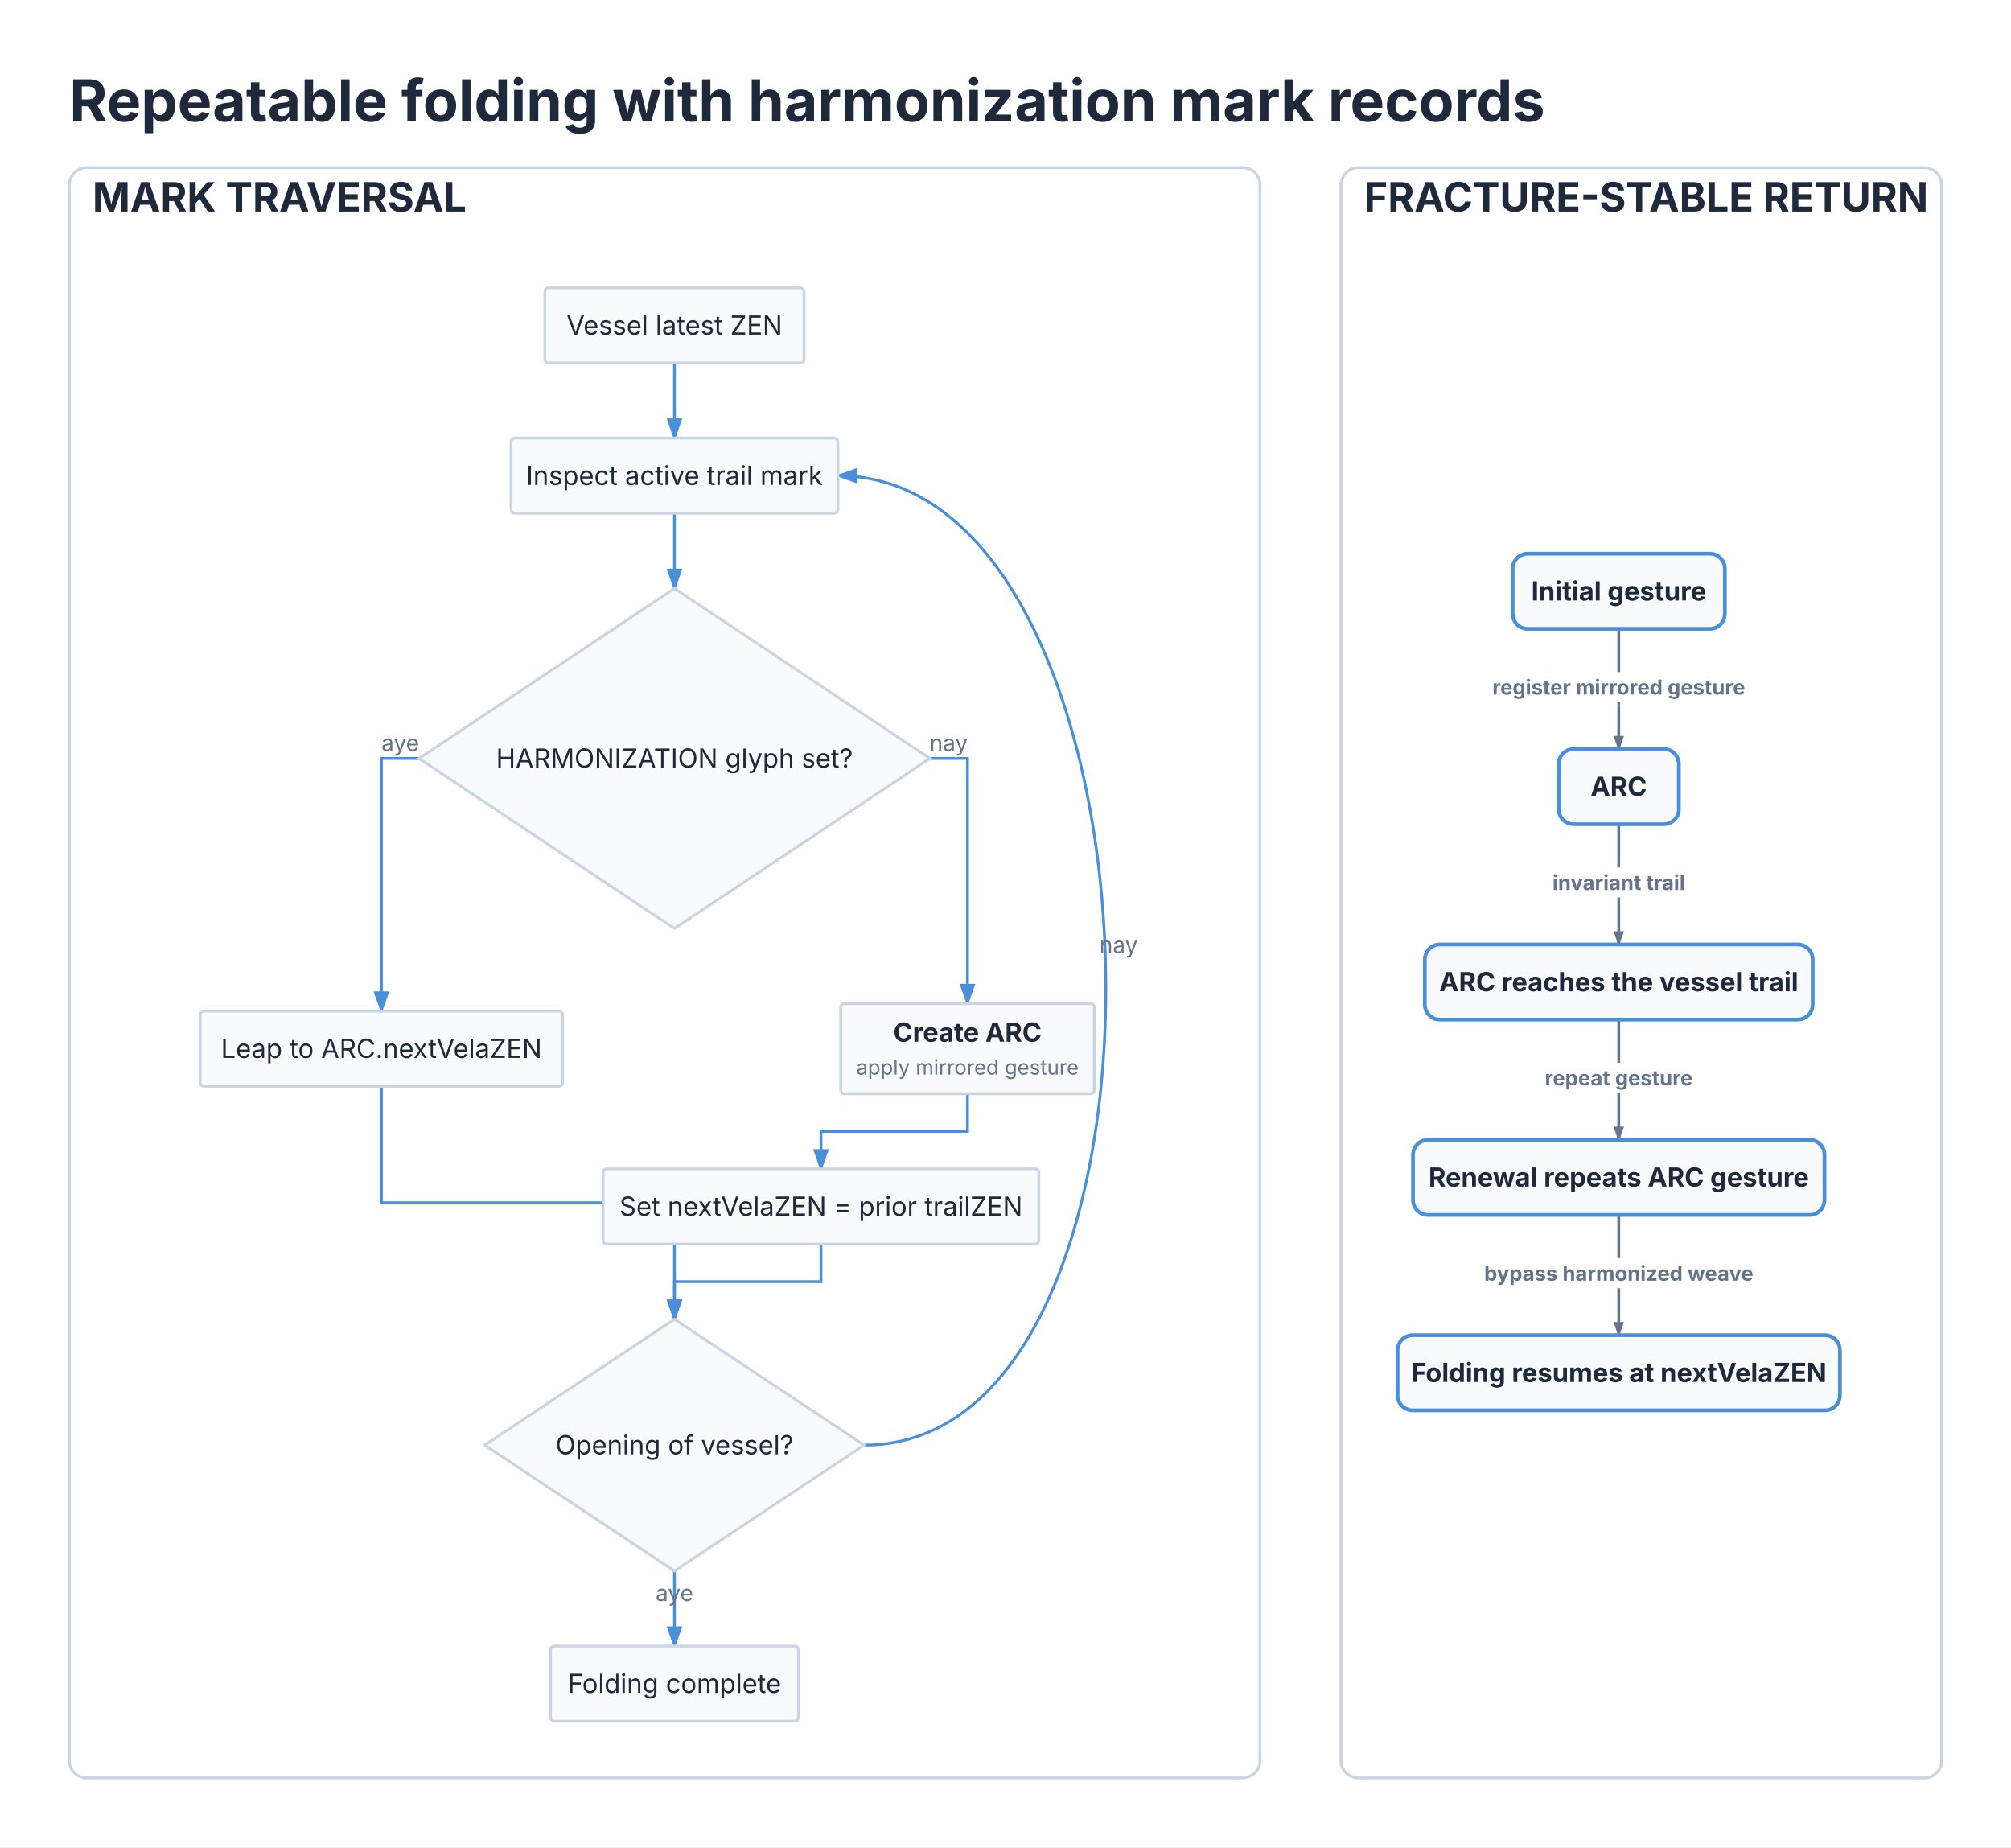
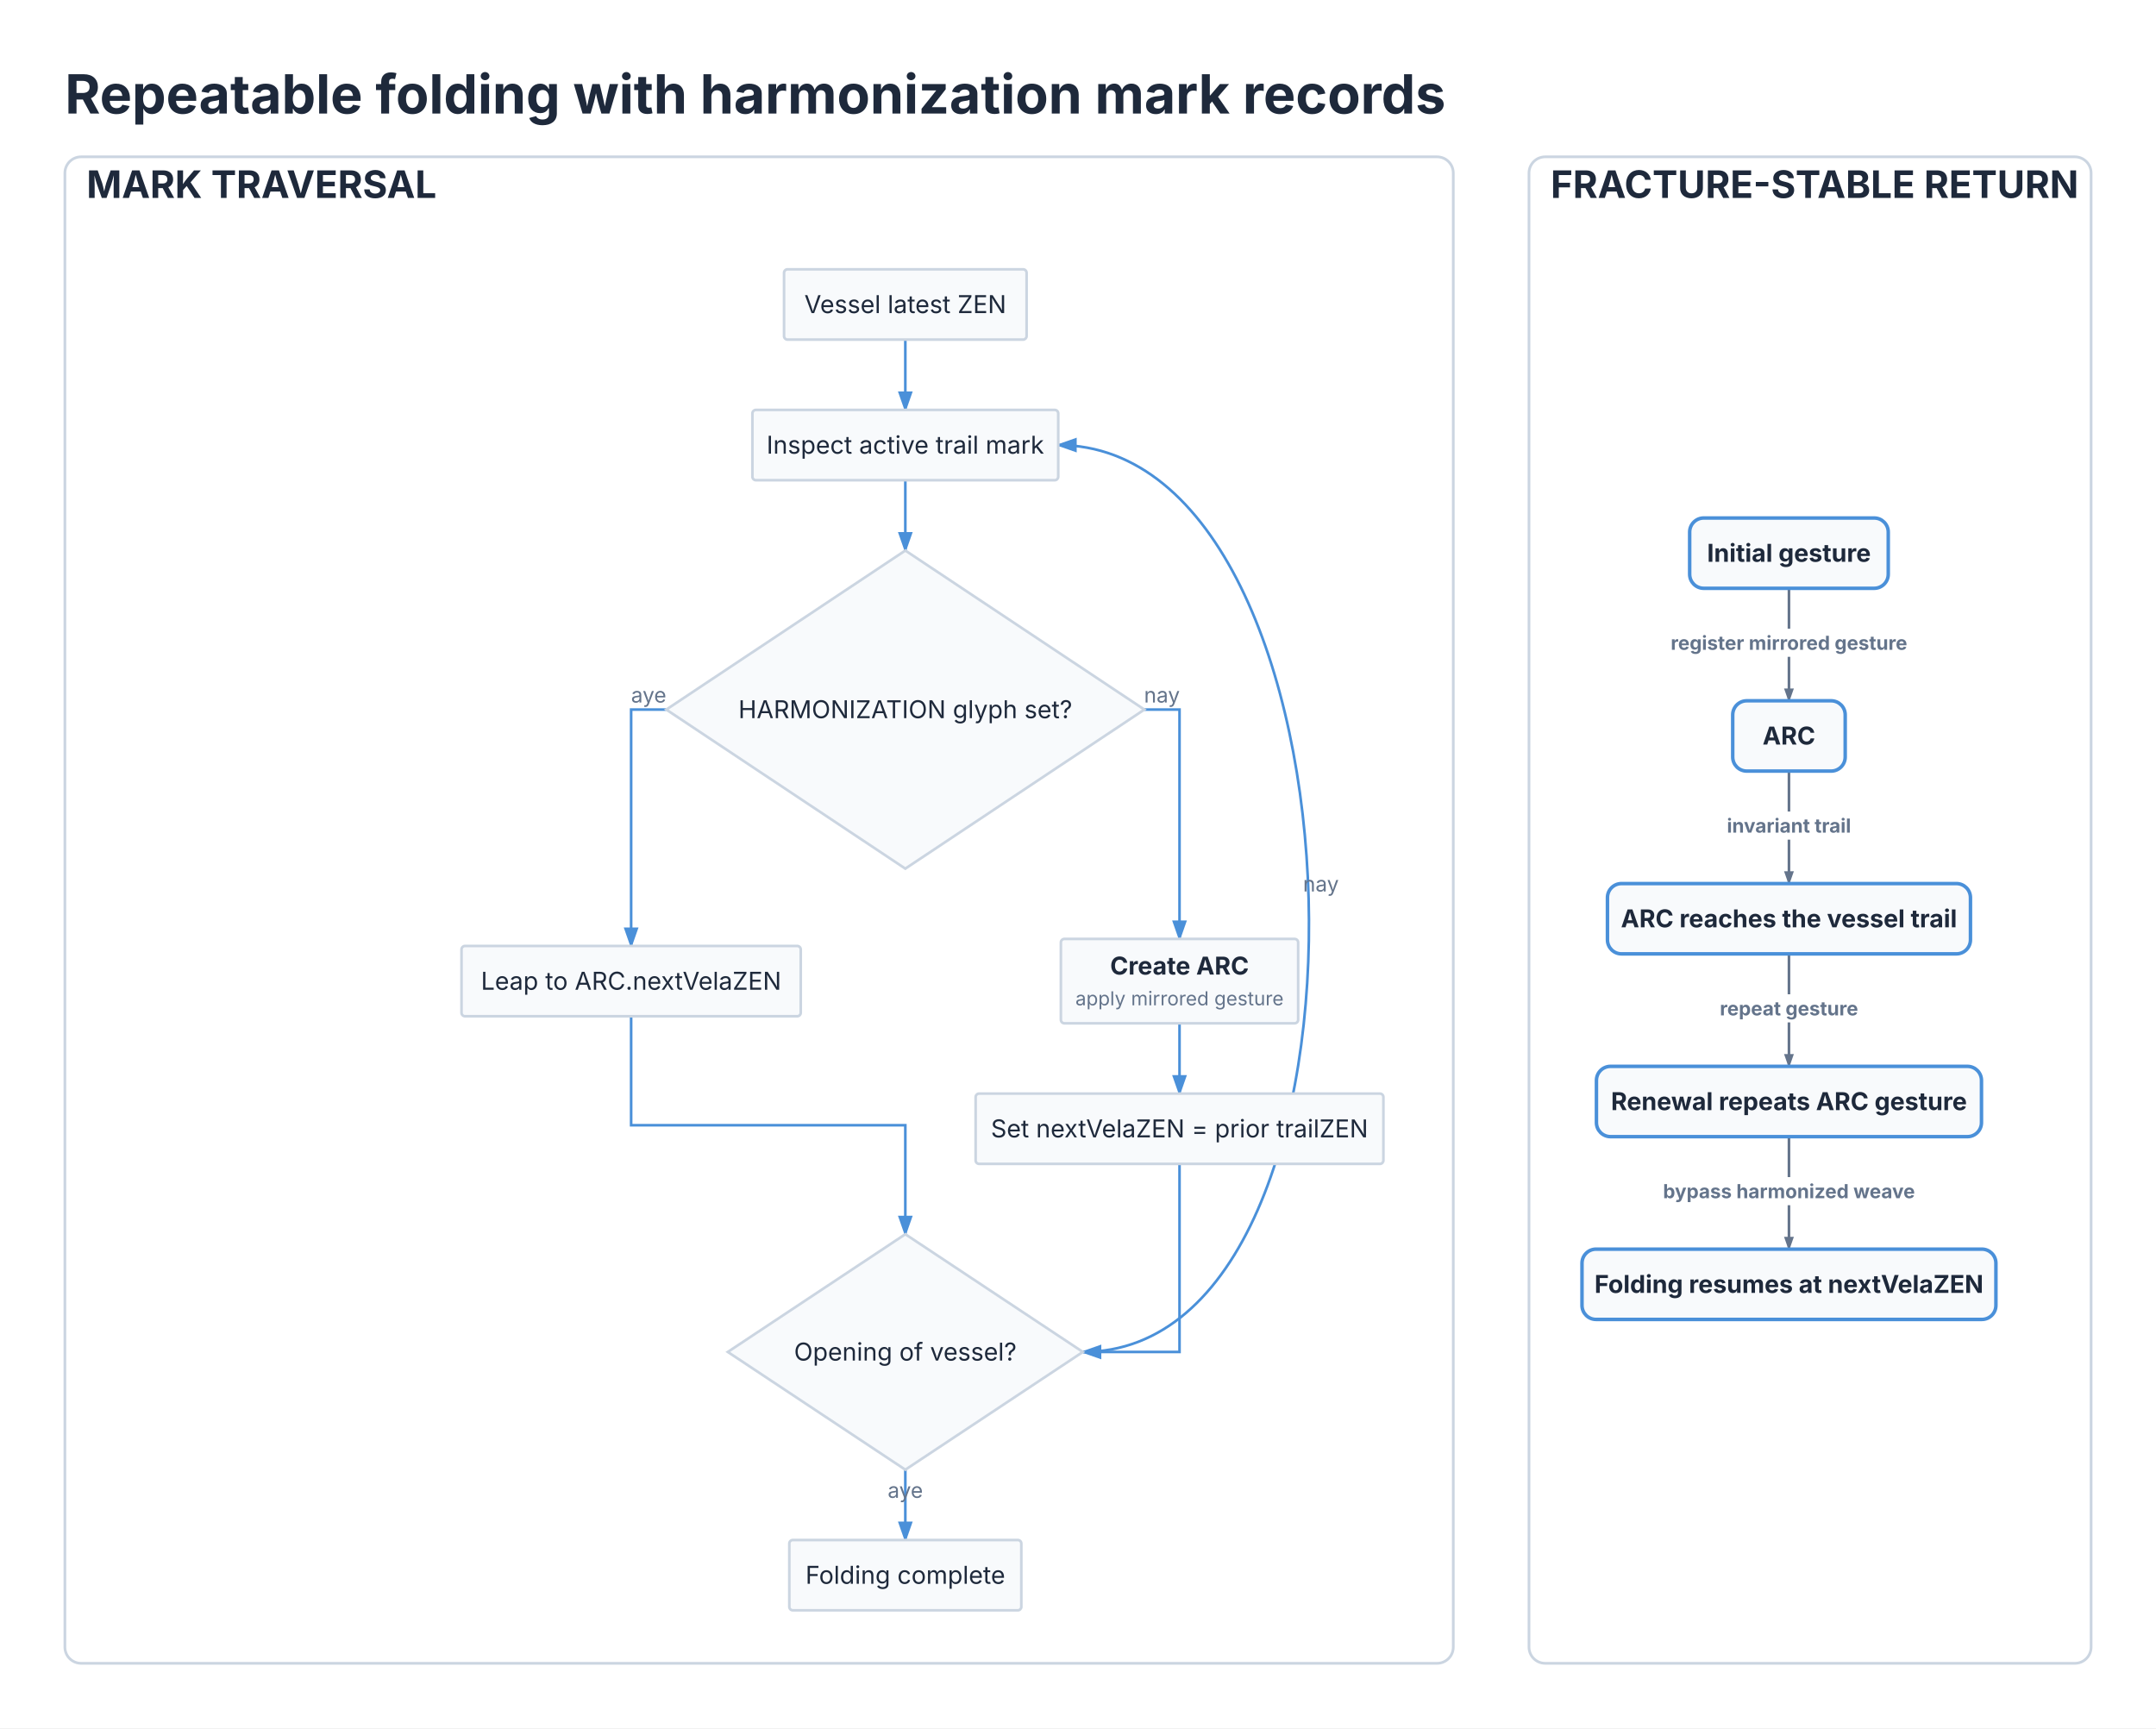
- <svg xmlns="http://www.w3.org/2000/svg" viewBox="0 0 695.913 639.15" width="695.913" height="639.15">
+ <svg xmlns="http://www.w3.org/2000/svg" viewBox="0 0 797.313 639.15" width="797.313" height="639.15">
  <defs>
    <marker id="triton-arrow" markerWidth="8" markerHeight="5.6" refX="7" refY="2.8" orient="auto">
      <polygon points="0 0, 8 2.8, 0 5.6" fill="#4A90D9" />
    </marker>
    <marker id="dsgraph-arrow" markerWidth="8" markerHeight="5.6" refX="7" refY="2.8" orient="auto" markerUnits="userSpaceOnUse">
      <polygon points="0 0, 8 2.8, 0 5.6" fill="#64748B" />
    </marker>
    <marker id="dsgraph-arrow-active" markerWidth="8" markerHeight="5.6" refX="7" refY="2.8" orient="auto" markerUnits="userSpaceOnUse">
      <polygon points="0 0, 8 2.8, 0 5.6" fill="#4A90D9" />
    </marker>
  </defs>
-   <rect x="0" y="0" width="695.913" height="639.15" fill="#FFFFFF" />
+   <rect x="0" y="0" width="797.313" height="639.15" fill="#FFFFFF" />
  <text x="24" y="42" font-size="20" font-family="Inter, system-ui, -apple-system, sans-serif" fill="#1E293B" font-weight="bold">Repeatable folding with harmonization mark records</text>
-   <rect x="24" y="58" width="412.04" height="557.15" fill="#FFFFFF" stroke="#CBD5E1" stroke-width="1" rx="6" />
-   <rect x="464.04" y="58" width="207.873" height="557.15" fill="#FFFFFF" stroke="#CBD5E1" stroke-width="1" rx="6" />
+   <rect x="24" y="58" width="513.44" height="557.15" fill="#FFFFFF" stroke="#CBD5E1" stroke-width="1" rx="6" />
+   <rect x="565.44" y="58" width="207.873" height="557.15" fill="#FFFFFF" stroke="#CBD5E1" stroke-width="1" rx="6" />
  <text x="32" y="73.2" font-size="14" font-family="Inter, system-ui, -apple-system, sans-serif" fill="#1E293B" text-anchor="start" font-weight="bold">MARK TRAVERSAL</text>
  <g transform="translate(28, 84) scale(0.65)">
-     <path d="M 316 64 L 316 104" stroke="#4A90D9" stroke-width="1.5" fill="none" marker-end="url(#triton-arrow)" />
-     <path d="M 316 144 L 316 184" stroke="#4A90D9" stroke-width="1.5" fill="none" marker-end="url(#triton-arrow)" />
-     <path d="M 180 274.5 L 160 274.5 L 160 409" stroke="#4A90D9" stroke-width="1.5" fill="none" marker-end="url(#triton-arrow)" />
-     <text x="170" y="270.5" font-size="12" font-family="Inter, system-ui, -apple-system, sans-serif" fill="#64748B" text-anchor="middle">aye</text>
-     <path d="M 452 274.5 L 472 274.5 L 472 405" stroke="#4A90D9" stroke-width="1.5" fill="none" marker-end="url(#triton-arrow)" />
-     <text x="462" y="270.5" font-size="12" font-family="Inter, system-ui, -apple-system, sans-serif" fill="#64748B" text-anchor="middle">nay</text>
-     <path d="M 472 453 L 472 473 L 394 473 L 394 493" stroke="#4A90D9" stroke-width="1.5" fill="none" marker-end="url(#triton-arrow)" />
-     <path d="M 160 449 L 160 511 L 316 511 L 316 573" stroke="#4A90D9" stroke-width="1.5" fill="none" marker-end="url(#triton-arrow)" />
-     <path d="M 394 533 L 394 553 L 316 553 L 316 573" stroke="#4A90D9" stroke-width="1.5" fill="none" marker-end="url(#triton-arrow)" />
-     <path d="M 417 640 C 597.6 640, 583.6 124, 403 124" stroke="#4A90D9" stroke-width="1.5" fill="none" marker-end="url(#triton-arrow)" />
-     <text x="552.45" y="378" font-size="12" font-family="Inter, system-ui, -apple-system, sans-serif" fill="#64748B" text-anchor="middle">nay</text>
-     <path d="M 316 707 L 316 747" stroke="#4A90D9" stroke-width="1.5" fill="none" marker-end="url(#triton-arrow)" />
-     <text x="316" y="723" font-size="12" font-family="Inter, system-ui, -apple-system, sans-serif" fill="#64748B" text-anchor="middle">aye</text>
+     <path d="M 472 64 L 472 104" stroke="#4A90D9" stroke-width="1.5" fill="none" marker-end="url(#triton-arrow)" />
+     <path d="M 472 144 L 472 184" stroke="#4A90D9" stroke-width="1.5" fill="none" marker-end="url(#triton-arrow)" />
+     <path d="M 336 274.5 L 316 274.5 L 316 409" stroke="#4A90D9" stroke-width="1.5" fill="none" marker-end="url(#triton-arrow)" />
+     <text x="326" y="270.5" font-size="12" font-family="Inter, system-ui, -apple-system, sans-serif" fill="#64748B" text-anchor="middle">aye</text>
+     <path d="M 608 274.5 L 628 274.5 L 628 405" stroke="#4A90D9" stroke-width="1.5" fill="none" marker-end="url(#triton-arrow)" />
+     <text x="618" y="270.5" font-size="12" font-family="Inter, system-ui, -apple-system, sans-serif" fill="#64748B" text-anchor="middle">nay</text>
+     <path d="M 628 453 L 628 493" stroke="#4A90D9" stroke-width="1.5" fill="none" marker-end="url(#triton-arrow)" />
+     <path d="M 316 449 L 316 511 L 472 511 L 472 573" stroke="#4A90D9" stroke-width="1.5" fill="none" marker-end="url(#triton-arrow)" />
+     <path d="M 628 533 L 628 640 L 573 640" stroke="#4A90D9" stroke-width="1.5" fill="none" marker-end="url(#triton-arrow)" />
+     <path d="M 573 640 C 753.6 640, 739.6 124, 559 124" stroke="#4A90D9" stroke-width="1.5" fill="none" marker-end="url(#triton-arrow)" />
+     <text x="708.45" y="378" font-size="12" font-family="Inter, system-ui, -apple-system, sans-serif" fill="#64748B" text-anchor="middle">nay</text>
+     <path d="M 472 707 L 472 747" stroke="#4A90D9" stroke-width="1.5" fill="none" marker-end="url(#triton-arrow)" />
+     <text x="472" y="723" font-size="12" font-family="Inter, system-ui, -apple-system, sans-serif" fill="#64748B" text-anchor="middle">aye</text>
    <g id="start">
-       <rect x="247" y="24" width="138" height="40" fill="#F8FAFC" stroke="#CBD5E1" stroke-width="1.5" rx="2" />
-       <text x="316" y="48.9" font-size="14" font-family="Inter, system-ui, -apple-system, sans-serif" fill="#1E293B" text-anchor="middle">Vessel latest ZEN</text>
+       <rect x="403" y="24" width="138" height="40" fill="#F8FAFC" stroke="#CBD5E1" stroke-width="1.5" rx="2" />
+       <text x="472" y="48.9" font-size="14" font-family="Inter, system-ui, -apple-system, sans-serif" fill="#1E293B" text-anchor="middle">Vessel latest ZEN</text>
    </g>
    <g id="read">
-       <rect x="229" y="104" width="174" height="40" fill="#F8FAFC" stroke="#CBD5E1" stroke-width="1.5" rx="2" />
-       <text x="316" y="128.9" font-size="14" font-family="Inter, system-ui, -apple-system, sans-serif" fill="#1E293B" text-anchor="middle">Inspect active trail mark</text>
+       <rect x="385" y="104" width="174" height="40" fill="#F8FAFC" stroke="#CBD5E1" stroke-width="1.5" rx="2" />
+       <text x="472" y="128.9" font-size="14" font-family="Inter, system-ui, -apple-system, sans-serif" fill="#1E293B" text-anchor="middle">Inspect active trail mark</text>
    </g>
    <g id="flag">
-       <path d="M 316 184 L 452 274.5 L 316 365 L 180 274.5 Z" stroke="#CBD5E1" stroke-width="1.5" fill="#F8FAFC" />
-       <text x="316" y="279.4" font-size="14" font-family="Inter, system-ui, -apple-system, sans-serif" fill="#1E293B" text-anchor="middle">HARMONIZATION glyph set?</text>
+       <path d="M 472 184 L 608 274.5 L 472 365 L 336 274.5 Z" stroke="#CBD5E1" stroke-width="1.5" fill="#F8FAFC" />
+       <text x="472" y="279.4" font-size="14" font-family="Inter, system-ui, -apple-system, sans-serif" fill="#1E293B" text-anchor="middle">HARMONIZATION glyph set?</text>
    </g>
    <g id="skip">
-       <rect x="63.5" y="409" width="193" height="40" fill="#F8FAFC" stroke="#CBD5E1" stroke-width="1.5" rx="2" />
-       <text x="160" y="433.9" font-size="14" font-family="Inter, system-ui, -apple-system, sans-serif" fill="#1E293B" text-anchor="middle">Leap to ARC.nextVelaZEN</text>
+       <rect x="219.5" y="409" width="193" height="40" fill="#F8FAFC" stroke="#CBD5E1" stroke-width="1.5" rx="2" />
+       <text x="316" y="433.9" font-size="14" font-family="Inter, system-ui, -apple-system, sans-serif" fill="#1E293B" text-anchor="middle">Leap to ARC.nextVelaZEN</text>
    </g>
    <g id="compensate">
-       <rect x="404.5" y="405" width="135" height="48" fill="#F8FAFC" stroke="#CBD5E1" stroke-width="1.5" rx="2" />
-       <text x="472" y="425.28" font-size="14" font-family="Inter, system-ui, -apple-system, sans-serif" fill="#1E293B" text-anchor="middle" font-weight="bold">Create ARC</text>
-       <text x="472" y="442.78" font-size="11" font-family="Inter, system-ui, -apple-system, sans-serif" fill="#64748B" text-anchor="middle">apply mirrored gesture</text>
+       <rect x="560.5" y="405" width="135" height="48" fill="#F8FAFC" stroke="#CBD5E1" stroke-width="1.5" rx="2" />
+       <text x="628" y="425.28" font-size="14" font-family="Inter, system-ui, -apple-system, sans-serif" fill="#1E293B" text-anchor="middle" font-weight="bold">Create ARC</text>
+       <text x="628" y="442.78" font-size="11" font-family="Inter, system-ui, -apple-system, sans-serif" fill="#64748B" text-anchor="middle">apply mirrored gesture</text>
    </g>
    <g id="previous">
-       <rect x="278" y="493" width="232" height="40" fill="#F8FAFC" stroke="#CBD5E1" stroke-width="1.5" rx="2" />
-       <text x="394" y="517.9" font-size="14" font-family="Inter, system-ui, -apple-system, sans-serif" fill="#1E293B" text-anchor="middle">Set nextVelaZEN = prior trailZEN</text>
+       <rect x="512" y="493" width="232" height="40" fill="#F8FAFC" stroke="#CBD5E1" stroke-width="1.5" rx="2" />
+       <text x="628" y="517.9" font-size="14" font-family="Inter, system-ui, -apple-system, sans-serif" fill="#1E293B" text-anchor="middle">Set nextVelaZEN = prior trailZEN</text>
    </g>
    <g id="done">
-       <path d="M 316 573 L 417 640 L 316 707 L 215 640 Z" stroke="#CBD5E1" stroke-width="1.5" fill="#F8FAFC" />
-       <text x="316" y="644.9" font-size="14" font-family="Inter, system-ui, -apple-system, sans-serif" fill="#1E293B" text-anchor="middle">Opening of vessel?</text>
+       <path d="M 472 573 L 573 640 L 472 707 L 371 640 Z" stroke="#CBD5E1" stroke-width="1.5" fill="#F8FAFC" />
+       <text x="472" y="644.9" font-size="14" font-family="Inter, system-ui, -apple-system, sans-serif" fill="#1E293B" text-anchor="middle">Opening of vessel?</text>
    </g>
    <g id="finish">
-       <rect x="250" y="747" width="132" height="40" fill="#F8FAFC" stroke="#CBD5E1" stroke-width="1.5" rx="2" />
-       <text x="316" y="771.9" font-size="14" font-family="Inter, system-ui, -apple-system, sans-serif" fill="#1E293B" text-anchor="middle">Folding complete</text>
+       <rect x="406" y="747" width="132" height="40" fill="#F8FAFC" stroke="#CBD5E1" stroke-width="1.5" rx="2" />
+       <text x="472" y="771.9" font-size="14" font-family="Inter, system-ui, -apple-system, sans-serif" fill="#1E293B" text-anchor="middle">Folding complete</text>
    </g>
  </g>
-   <text x="472.04" y="73.2" font-size="14" font-family="Inter, system-ui, -apple-system, sans-serif" fill="#1E293B" text-anchor="start" font-weight="bold">FRACTURE-STABLE RETURN</text>
-   <g transform="translate(468.04, 175.975) scale(0.65)">
+   <text x="573.44" y="73.2" font-size="14" font-family="Inter, system-ui, -apple-system, sans-serif" fill="#1E293B" text-anchor="start" font-weight="bold">FRACTURE-STABLE RETURN</text>
+   <g transform="translate(569.44, 175.975) scale(0.65)">
    <path d="M 141.75 64 L 141.75 128" stroke="#64748B" stroke-width="1.5" fill="none" marker-end="url(#dsgraph-arrow)" />
    <path d="M 141.75 168 L 141.75 232" stroke="#64748B" stroke-width="1.5" fill="none" marker-end="url(#dsgraph-arrow)" />
    <path d="M 141.75 272 L 141.75 336" stroke="#64748B" stroke-width="1.5" fill="none" marker-end="url(#dsgraph-arrow)" />
    <path d="M 141.75 376 L 141.75 440" stroke="#64748B" stroke-width="1.5" fill="none" marker-end="url(#dsgraph-arrow)" />
    <rect x="76.776" y="87" width="129.945" height="16" fill="#FFFFFF" stroke="#FFFFFF" stroke-width="0" rx="3" />
    <text x="141.748" y="99" font-size="11" font-family="Inter, system-ui, -apple-system, sans-serif" fill="#64748B" text-anchor="middle" font-weight="bold">register mirrored gesture</text>
    <rect x="105.903" y="191" width="71.691" height="16" fill="#FFFFFF" stroke="#FFFFFF" stroke-width="0" rx="3" />
    <text x="141.748" y="203" font-size="11" font-family="Inter, system-ui, -apple-system, sans-serif" fill="#64748B" text-anchor="middle" font-weight="bold">invariant trail</text>
    <rect x="101.58" y="295" width="80.337" height="16" fill="#FFFFFF" stroke="#FFFFFF" stroke-width="0" rx="3" />
    <text x="141.748" y="307" font-size="11" font-family="Inter, system-ui, -apple-system, sans-serif" fill="#64748B" text-anchor="middle" font-weight="bold">repeat gesture</text>
    <rect x="72.496" y="399" width="138.505" height="16" fill="#FFFFFF" stroke="#FFFFFF" stroke-width="0" rx="3" />
    <text x="141.748" y="411" font-size="11" font-family="Inter, system-ui, -apple-system, sans-serif" fill="#64748B" text-anchor="middle" font-weight="bold">bypass harmonized weave</text>
    <rect x="85.256" y="24" width="112.984" height="40" fill="#F8FAFC" stroke="#4A90D9" stroke-width="2" rx="8" />
    <text x="141.748" y="48.9" font-size="14" font-family="Inter, system-ui, -apple-system, sans-serif" fill="#1E293B" text-anchor="middle" font-weight="bold">Initial gesture</text>
    <rect x="109.748" y="128" width="64" height="40" fill="#F8FAFC" stroke="#4A90D9" stroke-width="2" rx="8" />
    <text x="141.748" y="152.9" font-size="14" font-family="Inter, system-ui, -apple-system, sans-serif" fill="#1E293B" text-anchor="middle" font-weight="bold">ARC</text>
    <rect x="38.484" y="232" width="206.528" height="40" fill="#F8FAFC" stroke="#4A90D9" stroke-width="2" rx="8" />
    <text x="141.748" y="256.9" font-size="14" font-family="Inter, system-ui, -apple-system, sans-serif" fill="#1E293B" text-anchor="middle" font-weight="bold">ARC reaches the vessel trail</text>
    <rect x="32.216" y="336" width="219.065" height="40" fill="#F8FAFC" stroke="#4A90D9" stroke-width="2" rx="8" />
    <text x="141.748" y="360.9" font-size="14" font-family="Inter, system-ui, -apple-system, sans-serif" fill="#1E293B" text-anchor="middle" font-weight="bold">Renewal repeats ARC gesture</text>
    <rect x="24" y="440" width="235.497" height="40" fill="#F8FAFC" stroke="#4A90D9" stroke-width="2" rx="8" />
    <text x="141.748" y="464.9" font-size="14" font-family="Inter, system-ui, -apple-system, sans-serif" fill="#1E293B" text-anchor="middle" font-weight="bold">Folding resumes at nextVelaZEN</text>
  </g>
</svg>
